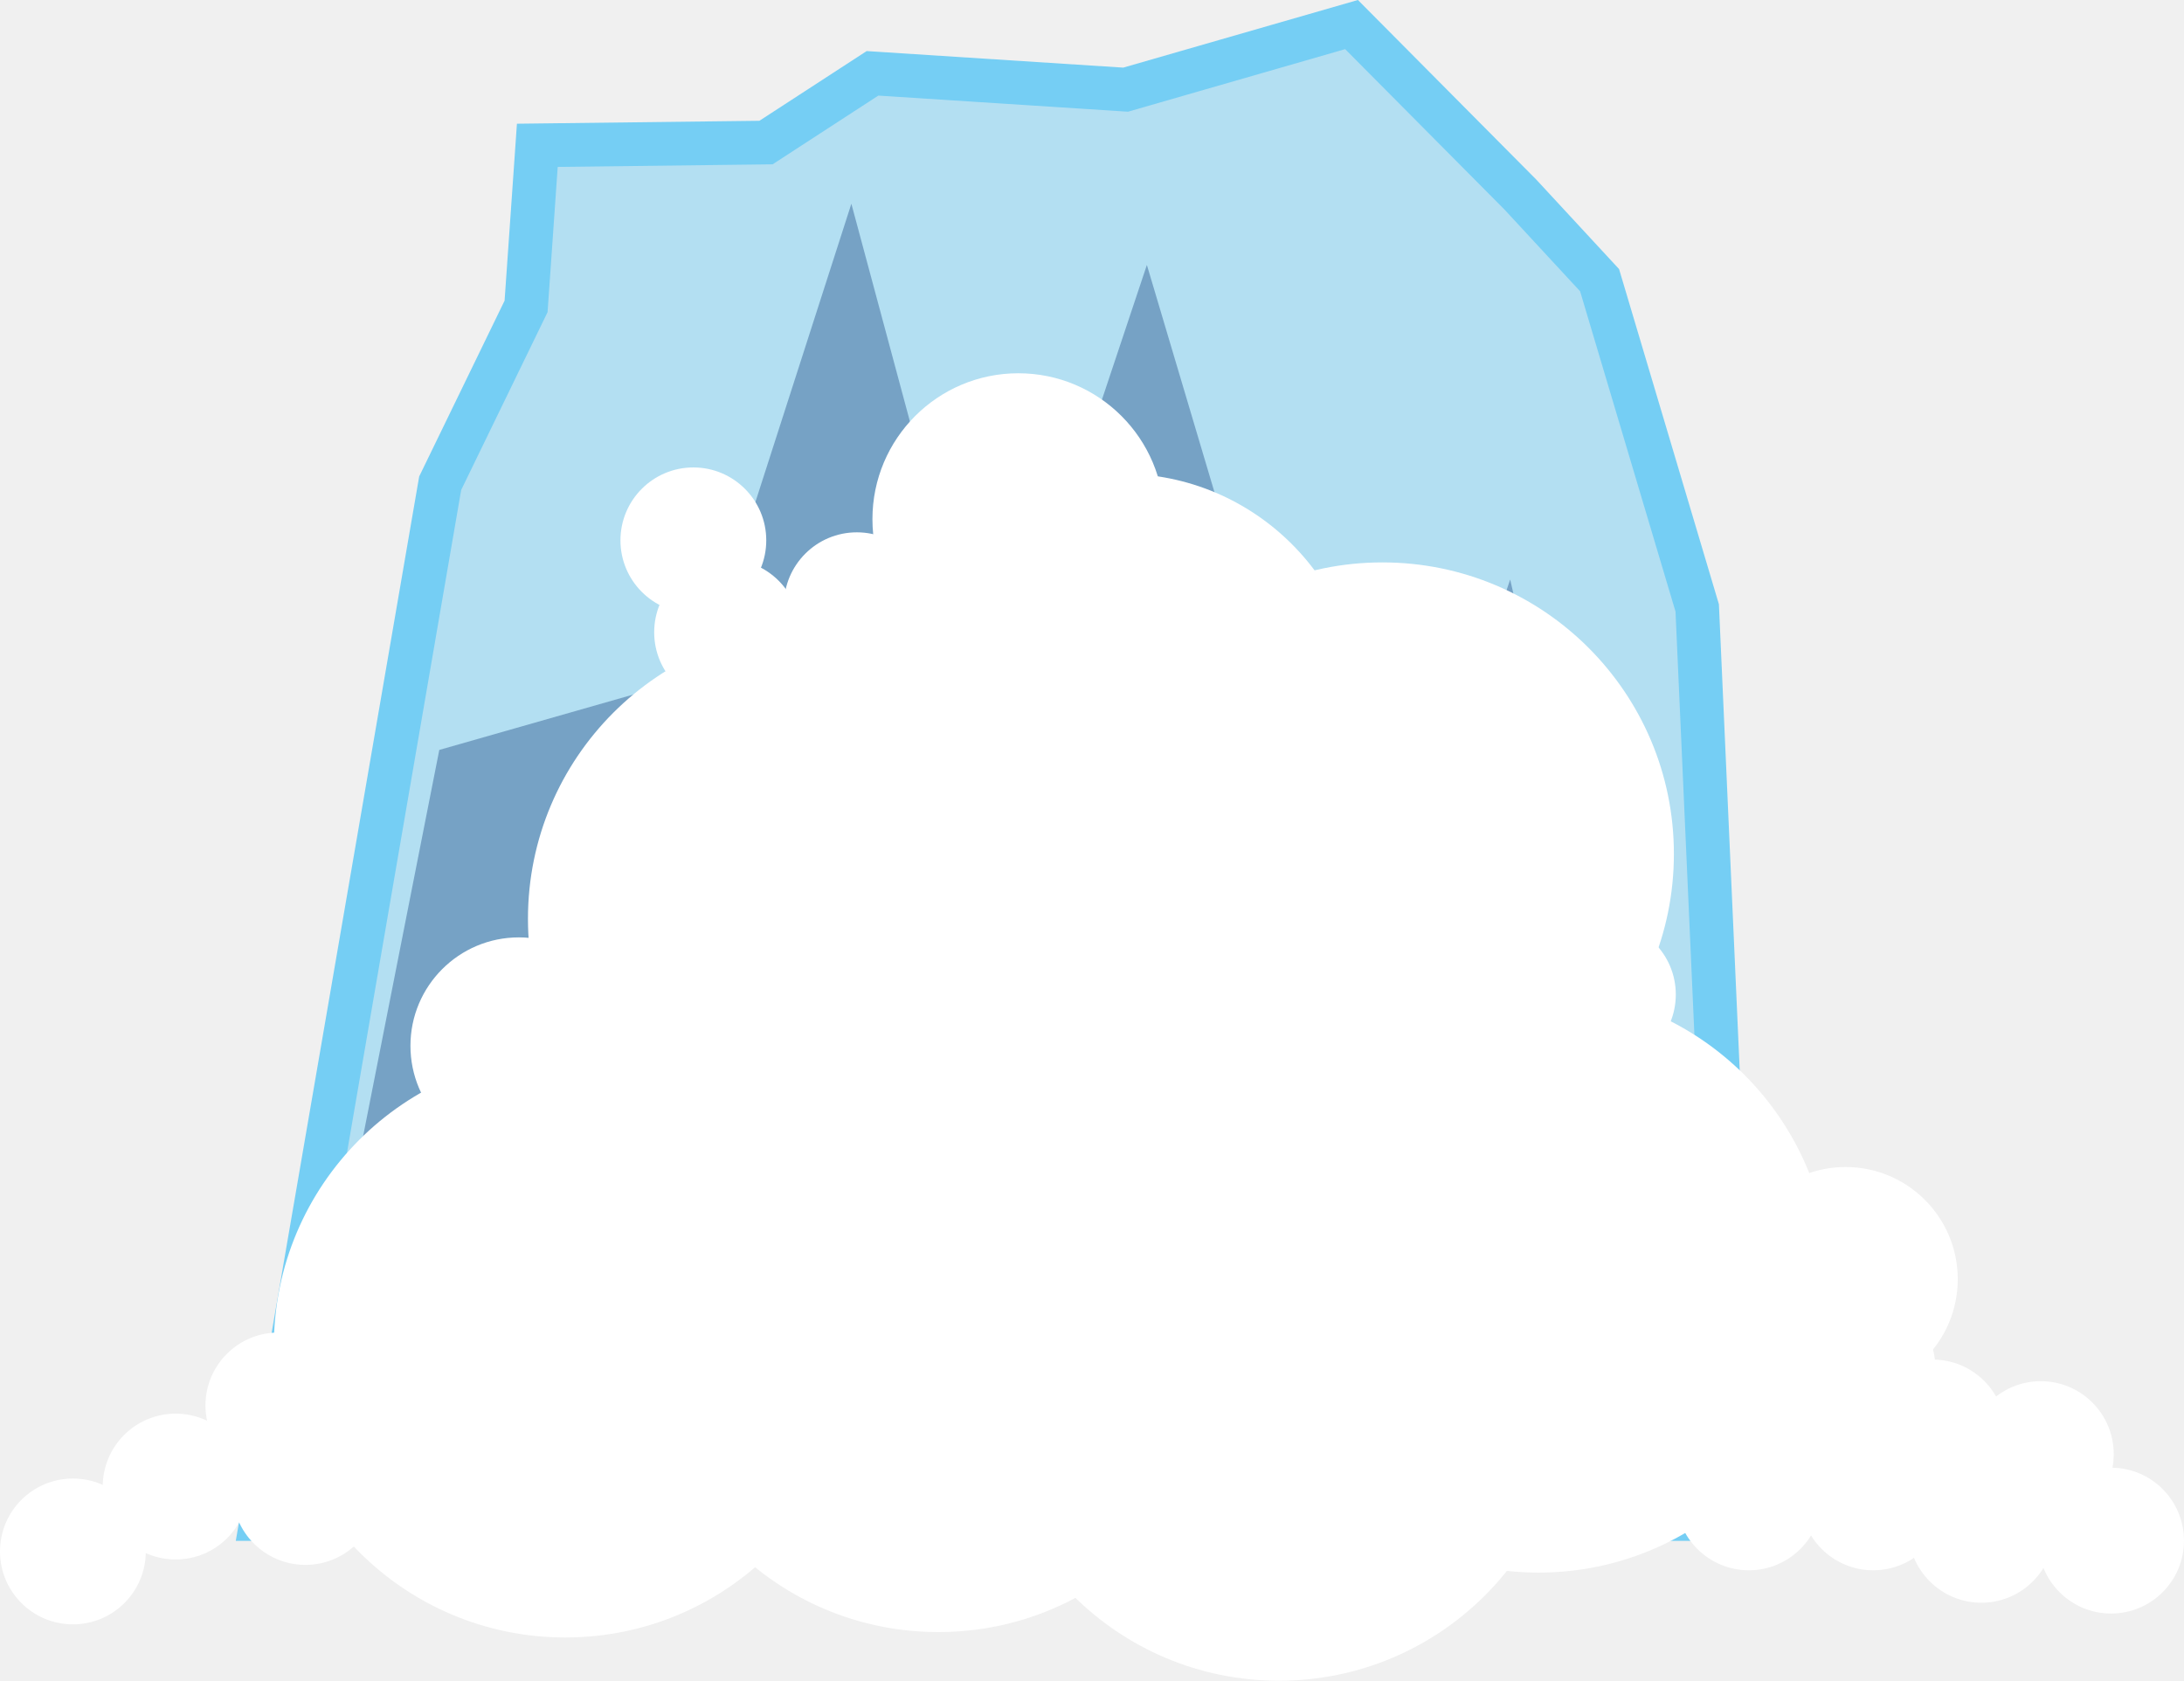
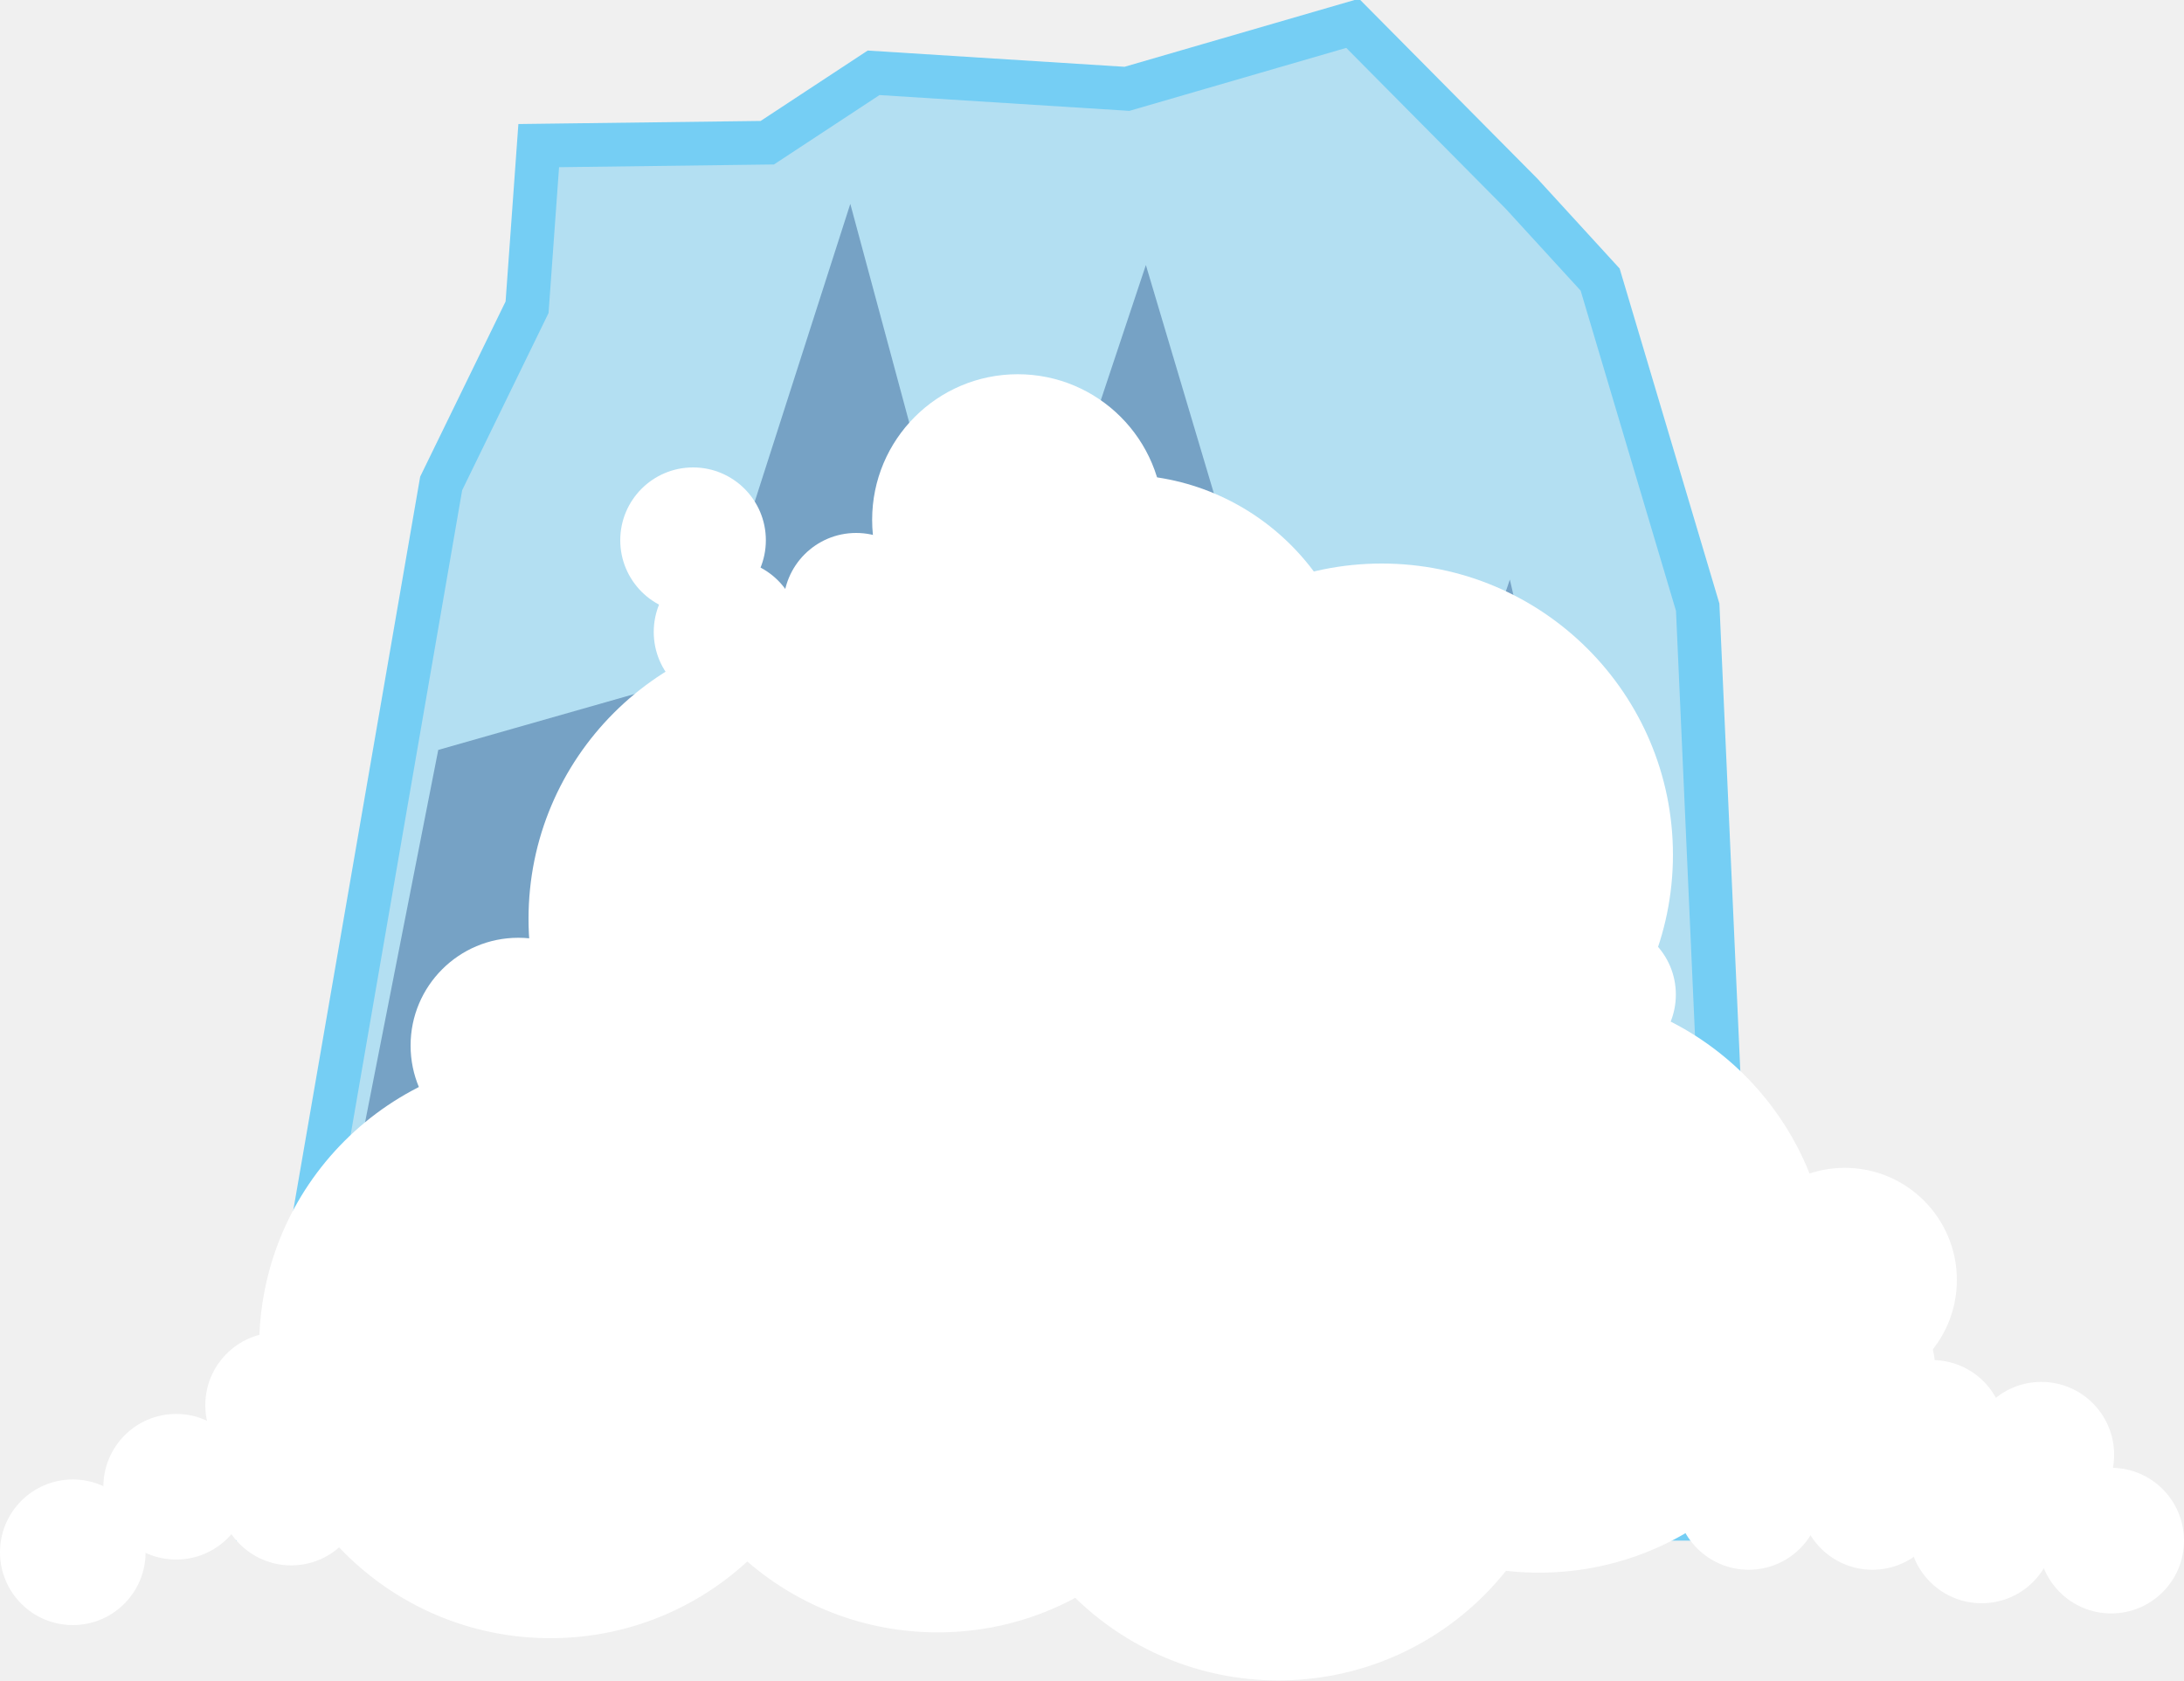
- <svg xmlns="http://www.w3.org/2000/svg" version="1.1" id="Layer_1" x="0px" y="0px" viewBox="0 72.547 149.992 115.415" style="enable-background:new 0 72.547 149.992 115.415;" xml:space="preserve">
-   <path style="opacity:0.5;fill:#75CEF4;enable-background:new    ;" d="M17.974,176.856l12.256-71.124l5.9-12.144l0.772-11.062  l15.705-0.19l7.314-4.753l17.384,1.121l15.516-4.47l11.599,11.678l5.436,5.875l6.705,22.507l2.792,62.562L17.974,176.856z" />
-   <path style="fill:none;stroke:#75CEF4;stroke-width:3;stroke-miterlimit:10;" d="M17.974,176.856l12.256-71.124l5.9-12.144  l0.772-11.062l15.705-0.19l7.314-4.753l17.384,1.121l15.516-4.47l11.599,11.678l5.436,5.875l6.705,22.507l2.792,62.562  L17.974,176.856z" />
-   <path style="opacity:0.36;fill:#0A3575;enable-background:new    ;" d="M19.93,175.954l10.24-51.91l17.874-5.101L58.47,86.537  l9.683,36.008L78.765,90.74l15.082,50.711l9.869-29.109l14.521,63.613H19.93z" />
+ <svg xmlns="http://www.w3.org/2000/svg" version="1.1" id="Layer_1" x="0px" y="0px" viewBox="0 145.6 150 115.4" enable-background="new 0 145.6 150 115.4" xml:space="preserve">
+   <path opacity="0.5" fill="#75CEF4" enable-background="new    " d="M18,249.9l12.3-71.1l5.9-12.1l0.8-11.1l15.7-0.2l7.3-4.8  l17.4,1.1l15.5-4.5l11.6,11.7l5.4,5.9l6.7,22.5l2.8,62.6H18z" />
+   <path fill="none" stroke="#75CEF4" stroke-width="3" stroke-miterlimit="10" d="M18,249.9l12.3-71.1l5.9-12.1l0.8-11.1l15.7-0.2  l7.3-4.8l17.4,1.1l15.5-4.5l11.6,11.7l5.4,5.9l6.7,22.5l2.8,62.6H18z" />
+   <path opacity="0.36" fill="#0A3575" enable-background="new    " d="M19.9,249l10.2-51.9L48,192l10.4-32.4l9.7,36l10.6-31.8  l15.1,50.7l9.9-29.1l14.5,63.6L19.9,249L19.9,249z" />
  <g>
-     <circle style="fill:#FFFFFF;" cx="38.826" cy="164.975" r="20.017" />
-     <circle style="fill:#FFFFFF;" cx="56.276" cy="135.643" r="20.017" />
-     <circle style="fill:#FFFFFF;" cx="105.657" cy="160.52" r="20.017" />
-     <circle style="fill:#FFFFFF;" cx="64.444" cy="164.604" r="20.017" />
-     <circle style="fill:#FFFFFF;" cx="87.836" cy="167.945" r="20.017" />
-     <circle style="fill:#FFFFFF;" cx="94.942" cy="131.184" r="20.017" />
-     <circle style="fill:#FFFFFF;" cx="75.999" cy="149.017" r="20.017" />
-     <circle style="fill:#FFFFFF;" cx="77.05" cy="121.579" r="16.504" />
-     <circle style="fill:#FFFFFF;" cx="69.936" cy="108.198" r="10.019" />
-     <circle style="fill:#FFFFFF;" cx="20.974" cy="175" r="5.007" />
-     <circle style="fill:#FFFFFF;" cx="5.007" cy="179.084" r="5.007" />
-     <circle style="fill:#FFFFFF;" cx="12.062" cy="174.629" r="5.007" />
-     <circle style="fill:#FFFFFF;" cx="19.118" cy="169.059" r="5.007" />
-     <circle style="fill:#FFFFFF;" cx="35.633" cy="144.361" r="7.444" />
-     <circle style="fill:#FFFFFF;" cx="49.935" cy="115.965" r="5.007" />
-     <circle style="fill:#FFFFFF;" cx="75.182" cy="126.732" r="5.007" />
-     <circle style="fill:#FFFFFF;" cx="69.613" cy="121.906" r="5.007" />
-     <circle style="fill:#FFFFFF;" cx="58.845" cy="114.109" r="5.007" />
-     <circle style="fill:#FFFFFF;" cx="82.608" cy="125.99" r="5.007" />
-     <circle style="fill:#FFFFFF;" cx="110.083" cy="140.841" r="5.007" />
-     <circle style="fill:#FFFFFF;" cx="96.717" cy="124.505" r="5.007" />
-     <circle style="fill:#FFFFFF;" cx="88.549" cy="123.02" r="5.007" />
-     <circle style="fill:#FFFFFF;" cx="93.747" cy="118.193" r="5.007" />
-     <circle style="fill:#FFFFFF;" cx="120.108" cy="175.371" r="5.007" />
-     <circle style="fill:#FFFFFF;" cx="140.158" cy="172.401" r="5.007" />
-     <circle style="fill:#FFFFFF;" cx="136.073" cy="177.599" r="5.007" />
-     <circle style="fill:#FFFFFF;" cx="128.648" cy="175.371" r="5.007" />
-     <circle style="fill:#FFFFFF;" cx="127.905" cy="166.46" r="5.007" />
-     <circle style="fill:#FFFFFF;" cx="132.732" cy="170.916" r="5.007" />
-     <circle style="fill:#FFFFFF;" cx="144.984" cy="178.341" r="5.007" />
-     <circle style="fill:#FFFFFF;" cx="126.75" cy="160.39" r="7.704" />
-     <circle style="fill:#FFFFFF;" cx="123.36" cy="169.494" r="5.007" />
-     <circle style="fill:#FFFFFF;" cx="47.618" cy="109.653" r="5.007" />
+     <circle fill="#FFFFFF" cx="37.8" cy="238.1" r="20" />
+     <circle fill="#FFFFFF" cx="56.3" cy="208.7" r="20" />
+     <circle fill="#FFFFFF" cx="105.7" cy="233.6" r="20" />
+     <circle fill="#FFFFFF" cx="64.4" cy="237.7" r="20" />
+     <circle fill="#FFFFFF" cx="87.8" cy="241" r="20" />
+     <circle fill="#FFFFFF" cx="94.9" cy="204.3" r="20" />
+     <circle fill="#FFFFFF" cx="76" cy="222.1" r="20" />
+     <circle fill="#FFFFFF" cx="77" cy="194.7" r="16.5" />
+     <circle fill="#FFFFFF" cx="69.9" cy="181.3" r="10" />
+     <circle fill="#FFFFFF" cx="20" cy="248.1" r="5" />
+     <circle fill="#FFFFFF" cx="5" cy="252.2" r="5" />
+     <circle fill="#FFFFFF" cx="12.1" cy="247.7" r="5" />
+     <circle fill="#FFFFFF" cx="19.1" cy="242.1" r="5" />
+     <circle fill="#FFFFFF" cx="35.6" cy="217.4" r="7.4" />
+     <circle fill="#FFFFFF" cx="49.9" cy="189" r="5" />
+     <circle fill="#FFFFFF" cx="75.2" cy="199.8" r="5" />
+     <circle fill="#FFFFFF" cx="69.6" cy="195" r="5" />
+     <circle fill="#FFFFFF" cx="58.8" cy="187.2" r="5" />
+     <circle fill="#FFFFFF" cx="82.6" cy="199.1" r="5" />
+     <circle fill="#FFFFFF" cx="110.1" cy="213.9" r="5" />
+     <circle fill="#FFFFFF" cx="96.7" cy="197.6" r="5" />
+     <circle fill="#FFFFFF" cx="88.5" cy="196.1" r="5" />
+     <circle fill="#FFFFFF" cx="93.7" cy="191.3" r="5" />
+     <circle fill="#FFFFFF" cx="120.1" cy="248.4" r="5" />
+     <circle fill="#FFFFFF" cx="140.2" cy="245.5" r="5" />
+     <circle fill="#FFFFFF" cx="136.1" cy="250.7" r="5" />
+     <circle fill="#FFFFFF" cx="128.6" cy="248.4" r="5" />
+     <circle fill="#FFFFFF" cx="127.9" cy="239.5" r="5" />
+     <circle fill="#FFFFFF" cx="132.7" cy="244" r="5" />
+     <circle fill="#FFFFFF" cx="145" cy="251.4" r="5" />
+     <circle fill="#FFFFFF" cx="126.7" cy="233.5" r="7.7" />
+     <circle fill="#FFFFFF" cx="123.4" cy="242.6" r="5" />
+     <circle fill="#FFFFFF" cx="47.6" cy="182.7" r="5" />
  </g>
</svg>
